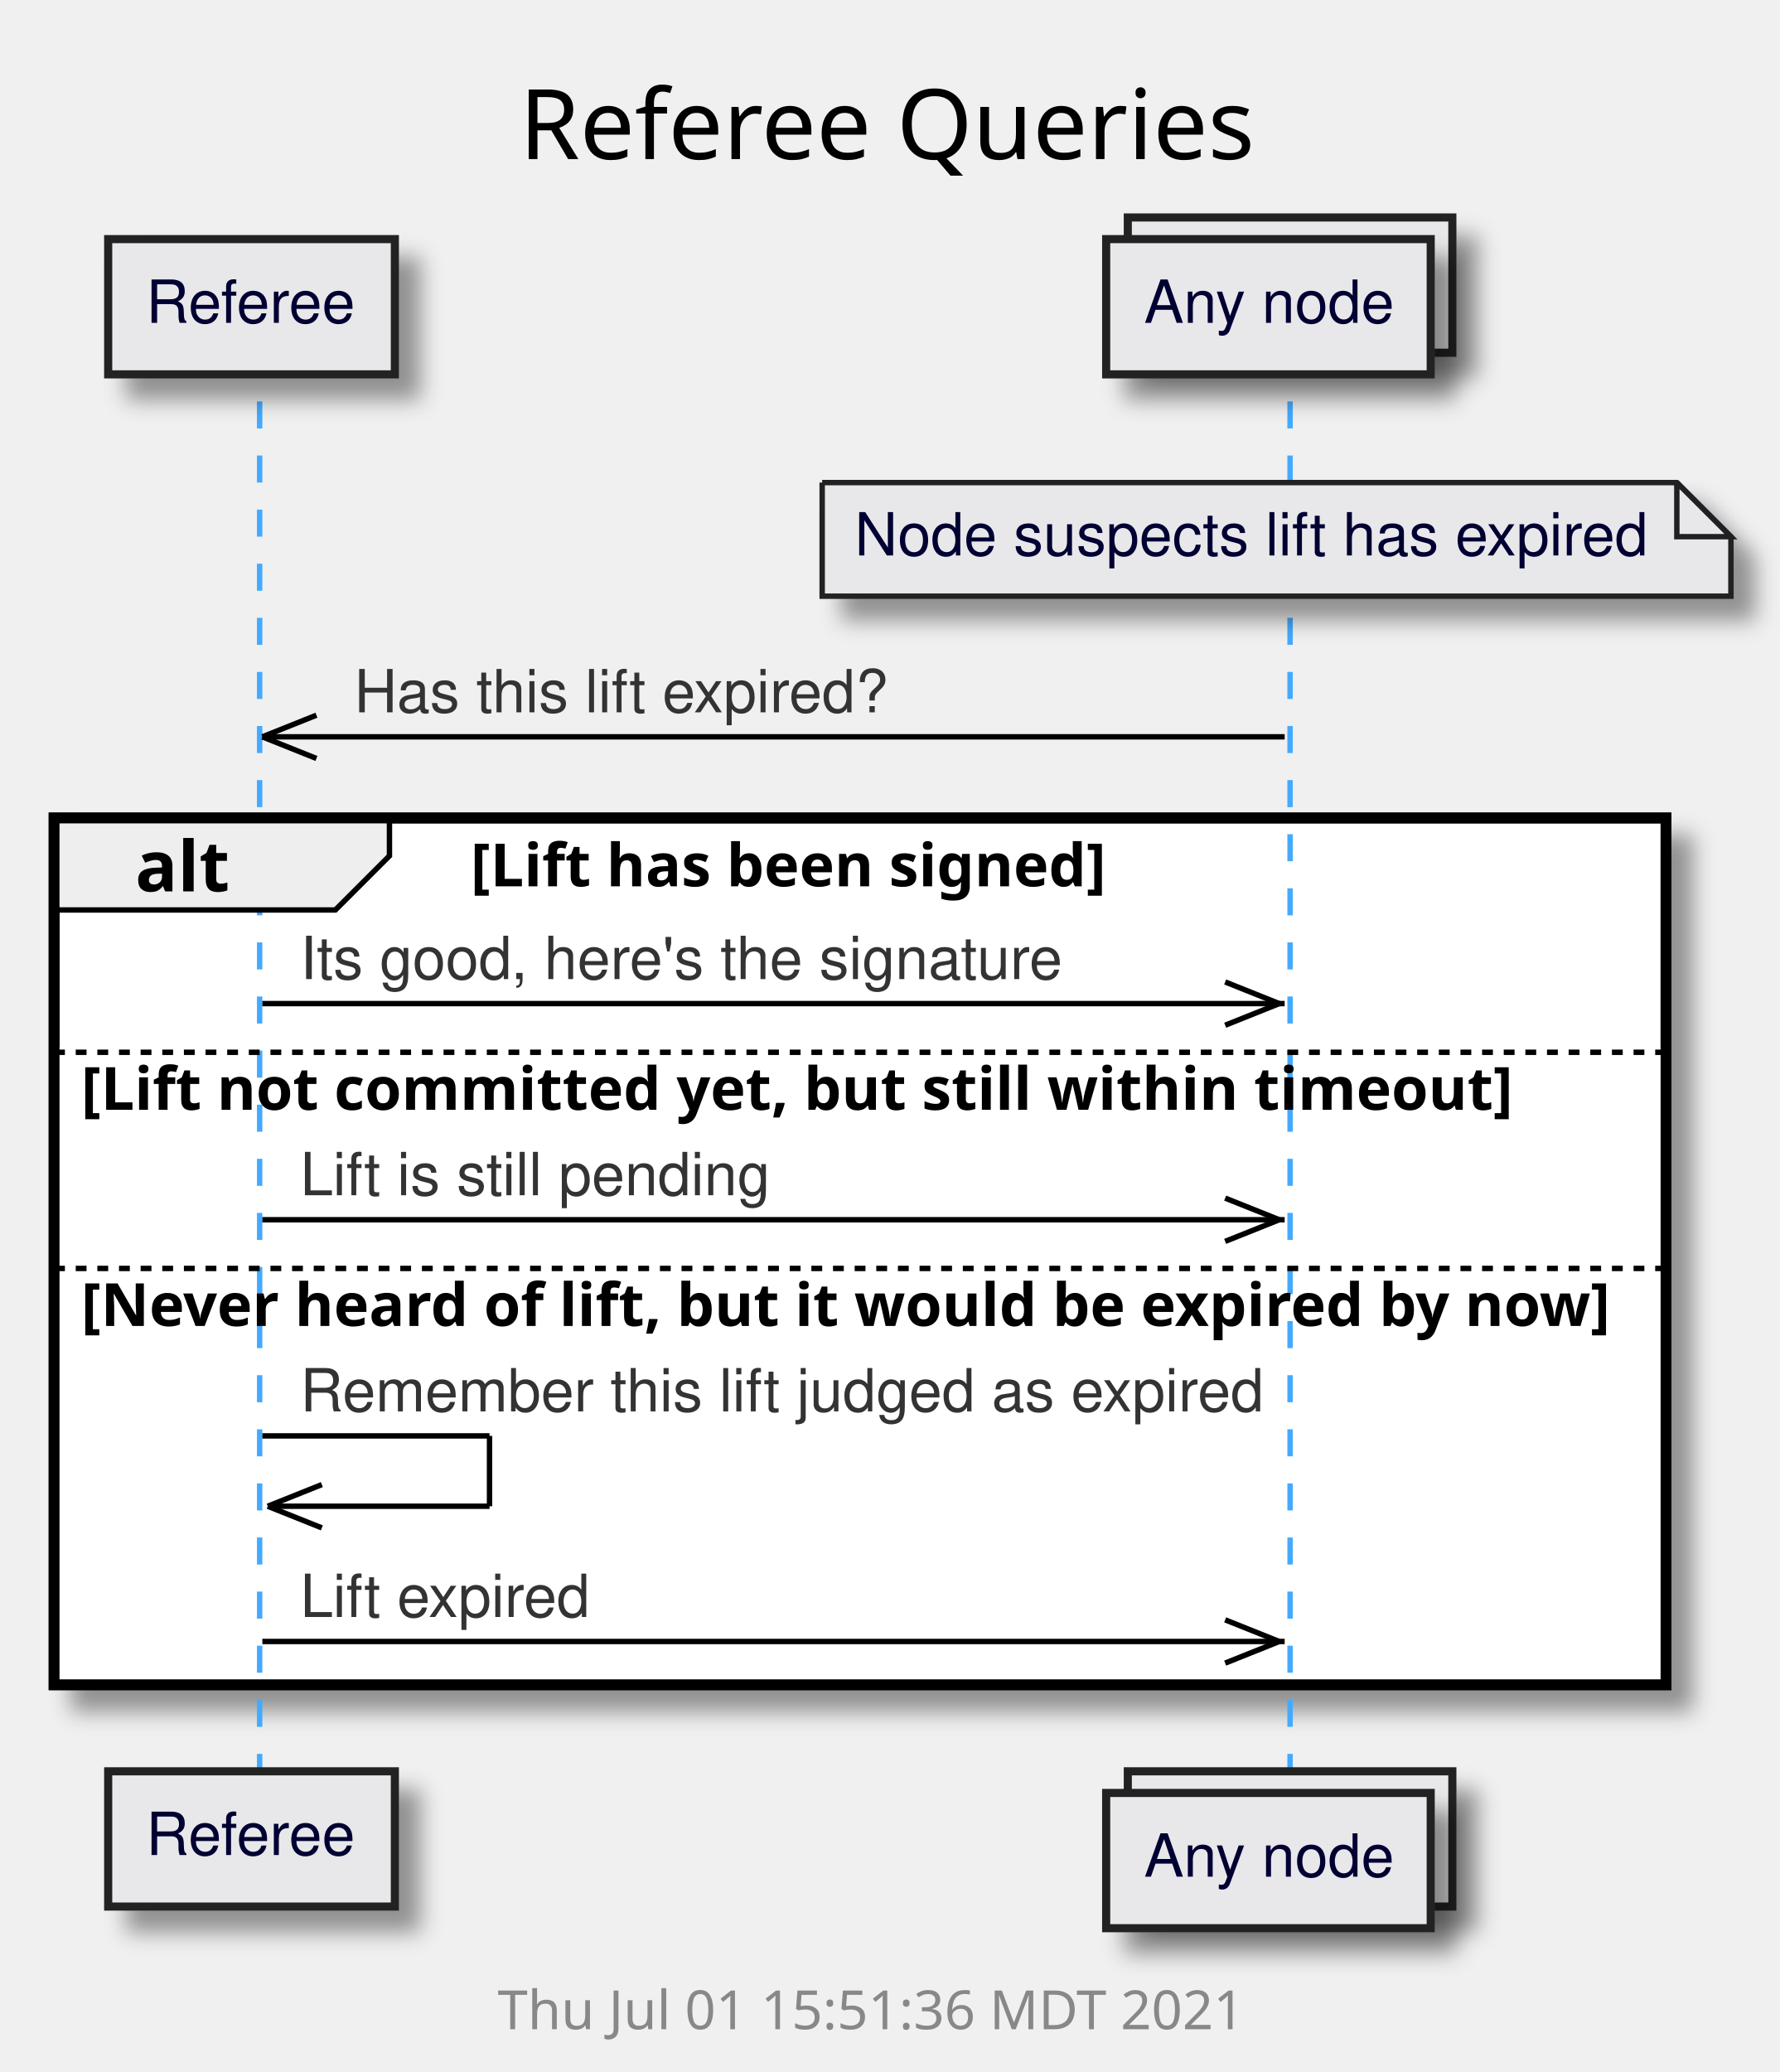
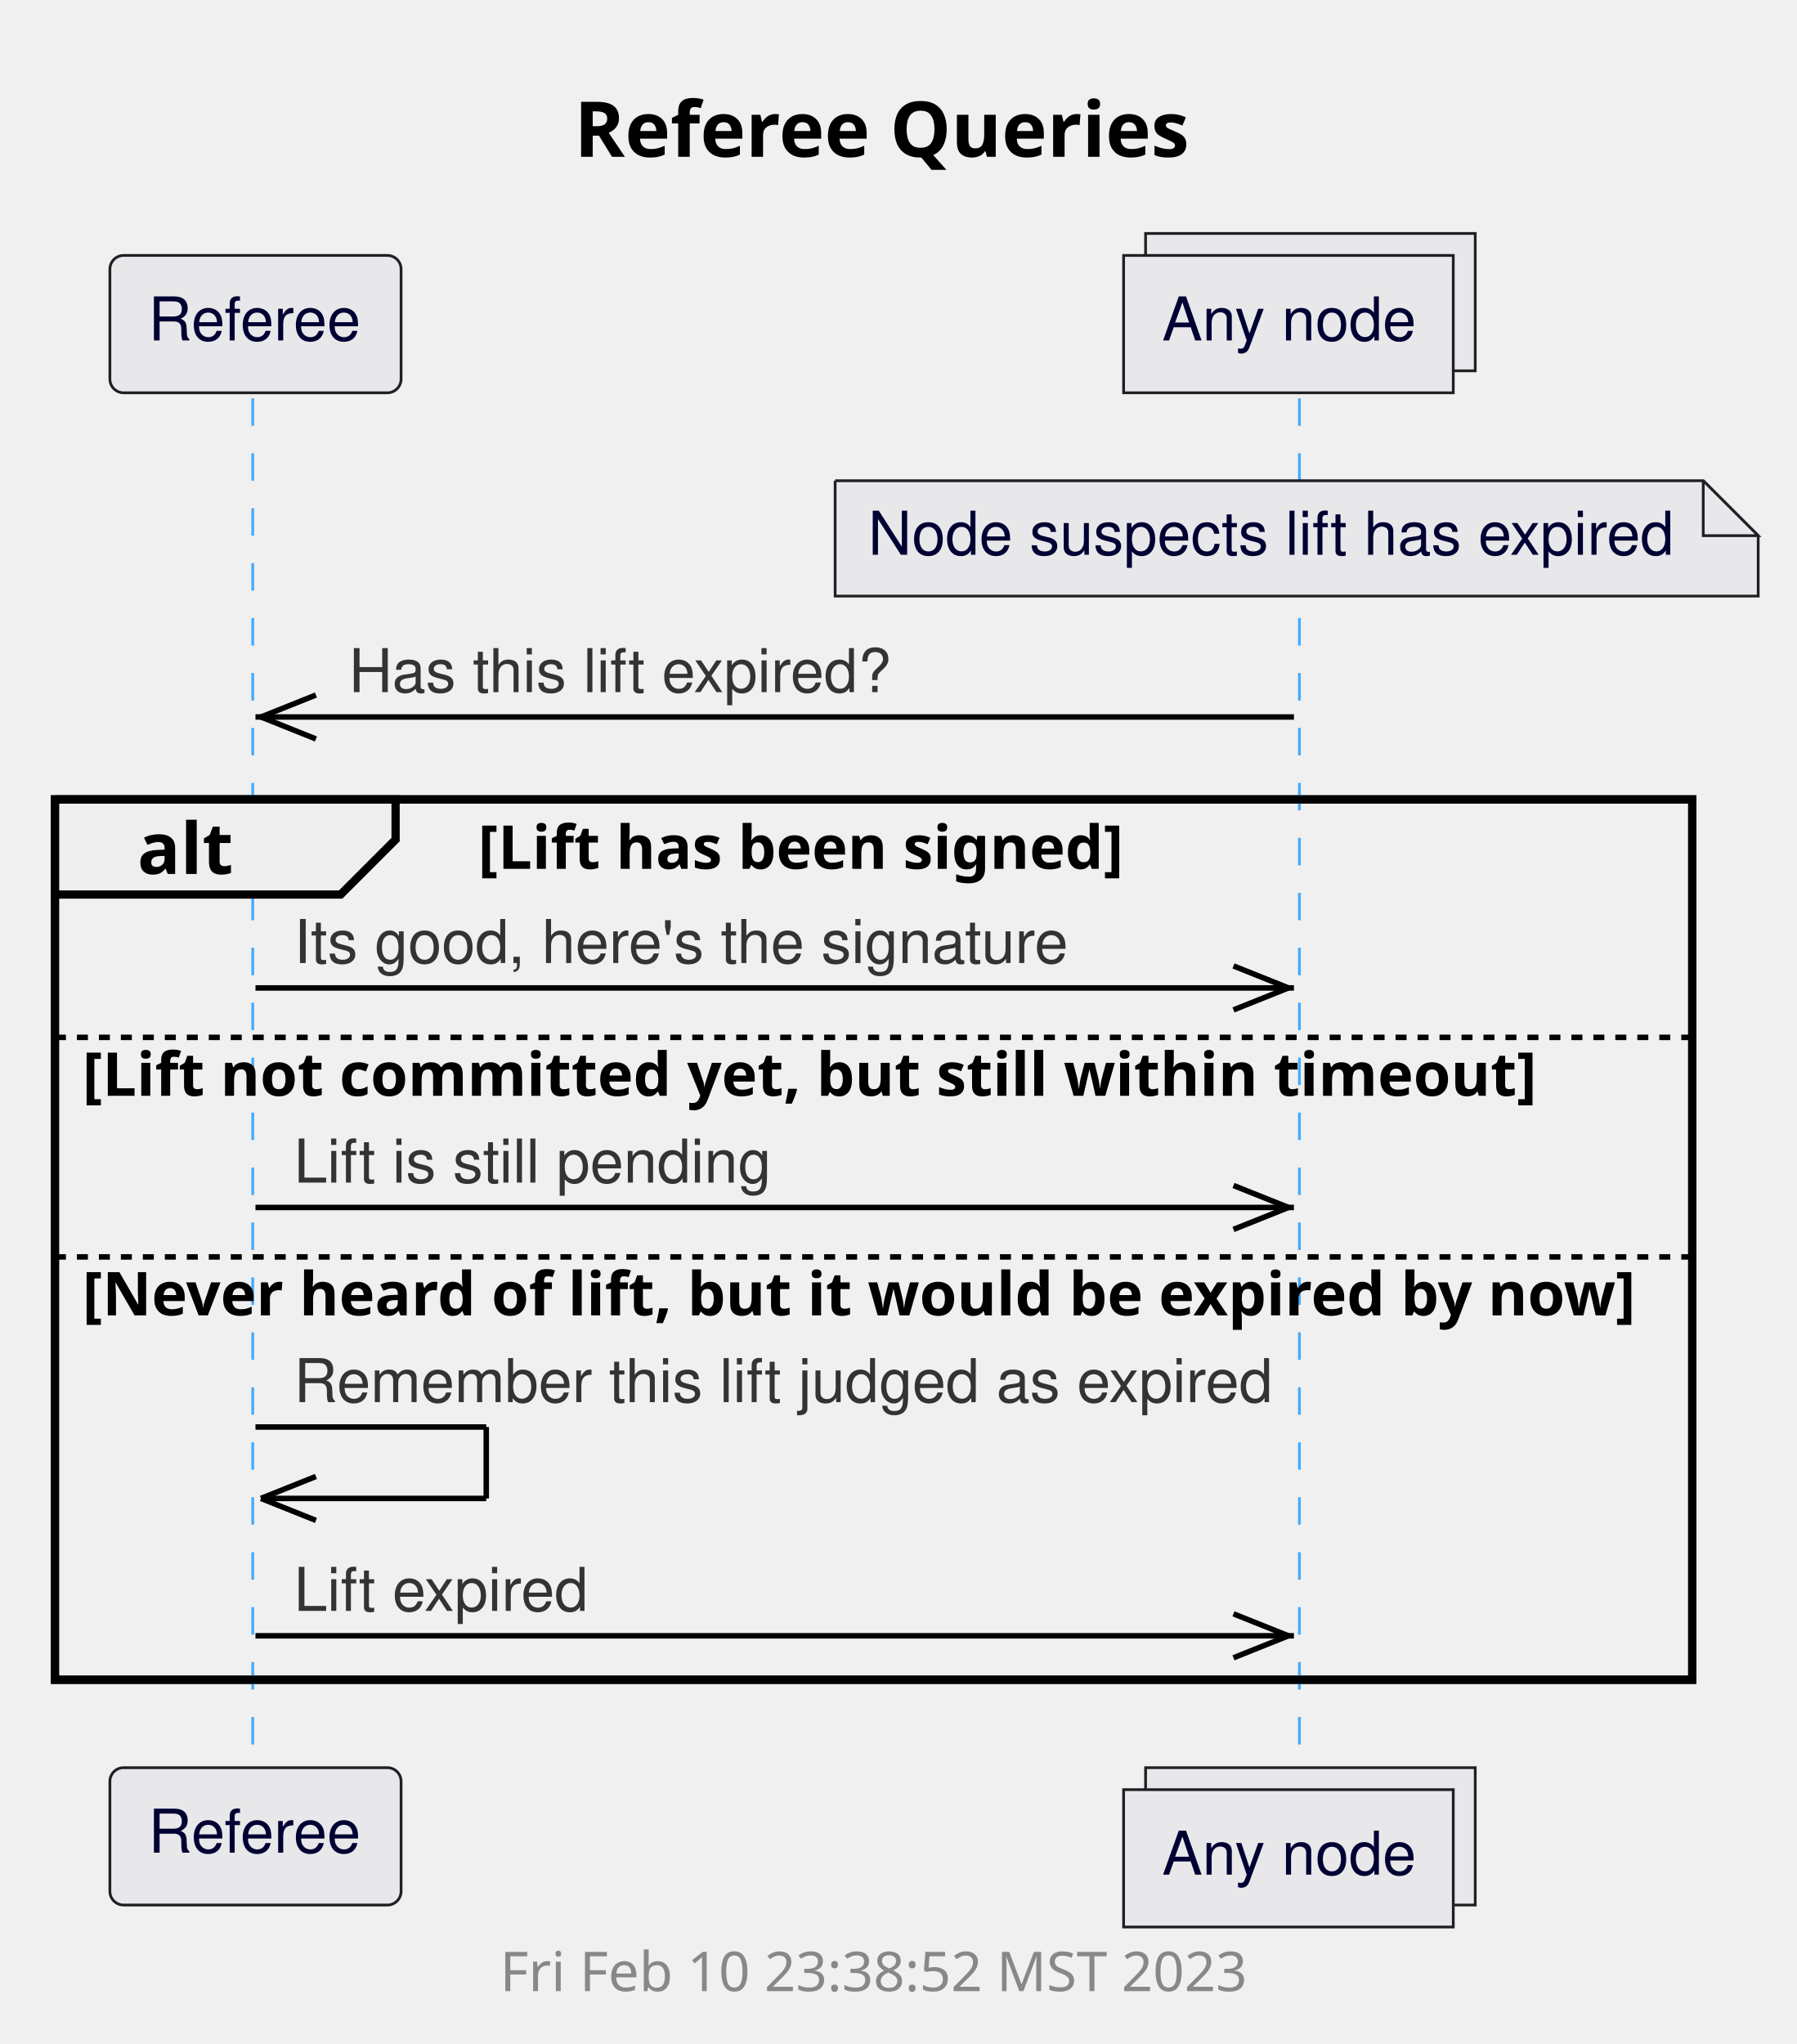
- <svg xmlns="http://www.w3.org/2000/svg" contentScriptType="application/ecmascript" contentStyleType="text/css" height="383px" preserveAspectRatio="none" style="width:329px;height:383px;" version="1.1" viewBox="0 0 329 383" width="329px" zoomAndPan="magnify">
-   <defs>
-     <filter height="300%" id="fvebza2u68cjo" width="300%" x="-1" y="-1">
-       <feGaussianBlur result="blurOut" stdDeviation="2.0" />
-       <feColorMatrix in="blurOut" result="blurOut2" type="matrix" values="0 0 0 0 0 0 0 0 0 0 0 0 0 0 0 0 0 0 .4 0" />
-       <feOffset dx="4.0" dy="4.0" in="blurOut2" result="blurOut3" />
-       <feBlend in="SourceGraphic" in2="blurOut3" mode="normal" />
-     </filter>
-   </defs>
+ <svg xmlns="http://www.w3.org/2000/svg" contentStyleType="text/css" height="372px" preserveAspectRatio="none" style="width:327px;height:372px;background:#FFFFFF;" version="1.1" viewBox="0 0 327 372" width="327px" zoomAndPan="magnify">
+   <defs />
  <g>
-     <text fill="#000000" font-family="sans-serif" font-size="18" lengthAdjust="spacing" textLength="137" x="96" y="29.402">Referee Queries</text>
-     <rect fill="#FFFFFF" filter="url(#fvebza2u68cjo)" height="160.221" style="stroke:#000000;stroke-width:2.0;" width="298" x="10" y="151.199" />
-     <rect fill="#FFFFFF" height="39.955" style="stroke:none;stroke-width:1.0;" width="298" x="10" y="193.51" />
-     <rect fill="#FFFFFF" height="77.955" style="stroke:none;stroke-width:1.0;" width="298" x="10" y="233.465" />
-     <line style="stroke:#44AAFF;stroke-width:1.0;stroke-dasharray:5.0,5.0;" x1="48" x2="48" y1="74.199" y2="328.42" />
-     <line style="stroke:#44AAFF;stroke-width:1.0;stroke-dasharray:5.0,5.0;" x1="238.5" x2="238.5" y1="74.199" y2="328.42" />
-     <rect fill="#E8E8EA" filter="url(#fvebza2u68cjo)" height="25" style="stroke:#202024;stroke-width:1.5;" width="53" x="20" y="44.199" />
-     <text fill="#000033" font-family="Helvetica" font-size="11" lengthAdjust="spacing" textLength="39" x="27" y="59.669">Referee</text>
-     <rect fill="#E8E8EA" filter="url(#fvebza2u68cjo)" height="25" style="stroke:#202024;stroke-width:1.5;" width="53" x="20" y="327.42" />
-     <text fill="#000033" font-family="Helvetica" font-size="11" lengthAdjust="spacing" textLength="39" x="27" y="342.89">Referee</text>
-     <rect fill="#E8E8EA" filter="url(#fvebza2u68cjo)" height="25" style="stroke:#202024;stroke-width:1.5;" width="60" x="208.5" y="40.199" />
-     <rect fill="#E8E8EA" filter="url(#fvebza2u68cjo)" height="25" style="stroke:#202024;stroke-width:1.5;" width="60" x="204.5" y="44.199" />
-     <text fill="#000033" font-family="Helvetica" font-size="11" lengthAdjust="spacing" textLength="46" x="211.5" y="59.669">Any node</text>
-     <rect fill="#E8E8EA" filter="url(#fvebza2u68cjo)" height="25" style="stroke:#202024;stroke-width:1.5;" width="60" x="208.5" y="327.42" />
-     <rect fill="#E8E8EA" filter="url(#fvebza2u68cjo)" height="25" style="stroke:#202024;stroke-width:1.5;" width="60" x="204.5" y="331.42" />
-     <text fill="#000033" font-family="Helvetica" font-size="11" lengthAdjust="spacing" textLength="46" x="211.5" y="346.89">Any node</text>
-     <path d="M152,89.199 L152,110.199 L320,110.199 L320,99.199 L310,89.199 L152,89.199 " fill="#E8E8EA" filter="url(#fvebza2u68cjo)" style="stroke:#202024;stroke-width:1.0;" />
-     <path d="M310,89.199 L310,99.199 L320,99.199 L310,89.199 " fill="#E8E8EA" style="stroke:#202024;stroke-width:1.0;" />
-     <text fill="#000033" font-family="Helvetica" font-size="11" lengthAdjust="spacing" textLength="147" x="158" y="102.669">Node suspects lift has expired</text>
-     <line style="stroke:#000000;stroke-width:1.0;" x1="48.5" x2="58.5" y1="136.199" y2="132.199" />
-     <line style="stroke:#000000;stroke-width:1.0;" x1="48.5" x2="58.5" y1="136.199" y2="140.199" />
-     <line style="stroke:#000000;stroke-width:1.0;" x1="48.5" x2="237.5" y1="136.199" y2="136.199" />
-     <text fill="#333333" font-family="Helvetica" font-size="11" lengthAdjust="spacing" textLength="98" x="65.5" y="131.669">Has this lift expired?</text>
-     <path d="M10,151.199 L72,151.199 L72,158.199 L62,168.199 L10,168.199 L10,151.199 " fill="#EEEEEE" style="stroke:#000000;stroke-width:1.0;" />
-     <rect fill="none" height="160.221" style="stroke:#000000;stroke-width:2.0;" width="298" x="10" y="151.199" />
-     <text fill="#000000" font-family="sans-serif" font-size="13" font-weight="bold" lengthAdjust="spacing" textLength="17" x="25" y="164.768">alt</text>
-     <text fill="#000000" font-family="sans-serif" font-size="11" font-weight="bold" lengthAdjust="spacing" textLength="121" x="87" y="163.834">[Lift has been signed]</text>
-     <line style="stroke:#000000;stroke-width:1.0;" x1="236.5" x2="226.5" y1="185.51" y2="181.51" />
-     <line style="stroke:#000000;stroke-width:1.0;" x1="236.5" x2="226.5" y1="185.51" y2="189.51" />
-     <line style="stroke:#000000;stroke-width:1.0;" x1="48.5" x2="237.5" y1="185.51" y2="185.51" />
-     <text fill="#333333" font-family="Helvetica" font-size="11" lengthAdjust="spacing" textLength="141" x="55.5" y="180.98">Its good, here's the signature</text>
-     <line style="stroke:#000000;stroke-width:1.0;stroke-dasharray:2.0,2.0;" x1="10" x2="308" y1="194.51" y2="194.51" />
-     <text fill="#000000" font-family="sans-serif" font-size="11" font-weight="bold" lengthAdjust="spacing" textLength="270" x="15" y="205.144">[Lift not committed yet, but still within timeout]</text>
-     <line style="stroke:#000000;stroke-width:1.0;" x1="236.5" x2="226.5" y1="225.465" y2="221.465" />
-     <line style="stroke:#000000;stroke-width:1.0;" x1="236.5" x2="226.5" y1="225.465" y2="229.465" />
-     <line style="stroke:#000000;stroke-width:1.0;" x1="48.5" x2="237.5" y1="225.465" y2="225.465" />
-     <text fill="#333333" font-family="Helvetica" font-size="11" lengthAdjust="spacing" textLength="84" x="55.5" y="220.935">Lift is still pending</text>
-     <line style="stroke:#000000;stroke-width:1.0;stroke-dasharray:2.0,2.0;" x1="10" x2="308" y1="234.465" y2="234.465" />
-     <text fill="#000000" font-family="sans-serif" font-size="11" font-weight="bold" lengthAdjust="spacing" textLength="293" x="15" y="245.1">[Never heard of lift, but it would be expired by now]</text>
-     <line style="stroke:#000000;stroke-width:1.0;" x1="48.5" x2="90.5" y1="265.42" y2="265.42" />
-     <line style="stroke:#000000;stroke-width:1.0;" x1="90.5" x2="90.5" y1="265.42" y2="278.42" />
-     <line style="stroke:#000000;stroke-width:1.0;" x1="49.5" x2="90.5" y1="278.42" y2="278.42" />
-     <line style="stroke:#000000;stroke-width:1.0;" x1="49.5" x2="59.5" y1="278.42" y2="274.42" />
-     <line style="stroke:#000000;stroke-width:1.0;" x1="49.5" x2="59.5" y1="278.42" y2="282.42" />
-     <text fill="#333333" font-family="Helvetica" font-size="11" lengthAdjust="spacing" textLength="176" x="55.5" y="260.89">Remember this lift judged as expired</text>
-     <line style="stroke:#000000;stroke-width:1.0;" x1="236.5" x2="226.5" y1="303.42" y2="299.42" />
-     <line style="stroke:#000000;stroke-width:1.0;" x1="236.5" x2="226.5" y1="303.42" y2="307.42" />
-     <line style="stroke:#000000;stroke-width:1.0;" x1="48.5" x2="237.5" y1="303.42" y2="303.42" />
-     <text fill="#333333" font-family="Helvetica" font-size="11" lengthAdjust="spacing" textLength="53" x="55.5" y="298.89">Lift expired</text>
-     <text fill="#888888" font-family="sans-serif" font-size="10" lengthAdjust="spacing" textLength="145" x="92" y="375.088">Thu Jul 01 15:51:36 MDT 2021</text>
+     <text fill="#000000" font-family="sans-serif" font-size="14" font-weight="bold" lengthAdjust="spacing" textLength="115" x="104.5" y="28.535">Referee Queries</text>
+     <rect fill="none" height="160.221" style="stroke:#000000;stroke-width:1.5;" width="298" x="10" y="145.488" />
+     <line style="stroke:#44AAFF;stroke-width:0.5;stroke-dasharray:5.0,5.0;" x1="46" x2="46" y1="72.488" y2="322.709" />
+     <line style="stroke:#44AAFF;stroke-width:0.5;stroke-dasharray:5.0,5.0;" x1="236.5" x2="236.5" y1="72.488" y2="322.709" />
+     <rect fill="#E8E8EA" height="25" rx="2.5" ry="2.5" style="stroke:#202024;stroke-width:0.5;" width="53" x="20" y="46.488" />
+     <text fill="#000033" font-family="Helvetica" font-size="11" lengthAdjust="spacing" textLength="39" x="27" y="61.959">Referee</text>
+     <rect fill="#E8E8EA" height="25" rx="2.5" ry="2.5" style="stroke:#202024;stroke-width:0.5;" width="53" x="20" y="321.709" />
+     <text fill="#000033" font-family="Helvetica" font-size="11" lengthAdjust="spacing" textLength="39" x="27" y="337.179">Referee</text>
+     <rect fill="#E8E8EA" height="25" style="stroke:#202024;stroke-width:0.5;" width="60" x="208.5" y="42.488" />
+     <rect fill="#E8E8EA" height="25" style="stroke:#202024;stroke-width:0.5;" width="60" x="204.5" y="46.488" />
+     <text fill="#000033" font-family="Helvetica" font-size="11" lengthAdjust="spacing" textLength="46" x="211.5" y="61.959">Any node</text>
+     <rect fill="#E8E8EA" height="25" style="stroke:#202024;stroke-width:0.5;" width="60" x="208.5" y="321.709" />
+     <rect fill="#E8E8EA" height="25" style="stroke:#202024;stroke-width:0.5;" width="60" x="204.5" y="325.709" />
+     <text fill="#000033" font-family="Helvetica" font-size="11" lengthAdjust="spacing" textLength="46" x="211.5" y="341.179">Any node</text>
+     <path d="M152,87.488 L152,108.488 L320,108.488 L320,97.488 L310,87.488 L152,87.488 " fill="#E8E8EA" style="stroke:#202024;stroke-width:0.5;" />
+     <path d="M310,87.488 L310,97.488 L320,97.488 L310,87.488 " fill="#E8E8EA" style="stroke:#202024;stroke-width:0.5;" />
+     <text fill="#000033" font-family="Helvetica" font-size="11" lengthAdjust="spacing" textLength="147" x="158" y="100.959">Node suspects lift has expired</text>
+     <line style="stroke:#000000;stroke-width:1.0;" x1="47.5" x2="57.5" y1="130.488" y2="126.488" />
+     <line style="stroke:#000000;stroke-width:1.0;" x1="47.5" x2="57.5" y1="130.488" y2="134.488" />
+     <line style="stroke:#000000;stroke-width:1.0;" x1="46.5" x2="235.5" y1="130.488" y2="130.488" />
+     <text fill="#333333" font-family="Helvetica" font-size="11" lengthAdjust="spacing" textLength="98" x="63.5" y="125.959">Has this lift expired?</text>
+     <path d="M10,145.488 L72,145.488 L72,152.799 L62,162.799 L10,162.799 L10,145.488 " fill="#EEEEEE" style="stroke:#000000;stroke-width:1.5;" />
+     <rect fill="none" height="160.221" style="stroke:#000000;stroke-width:1.5;" width="298" x="10" y="145.488" />
+     <text fill="#000000" font-family="sans-serif" font-size="13" font-weight="bold" lengthAdjust="spacing" textLength="17" x="25" y="159.057">alt</text>
+     <text fill="#000000" font-family="sans-serif" font-size="11" font-weight="bold" lengthAdjust="spacing" textLength="121" x="87" y="158.123">[Lift has been signed]</text>
+     <line style="stroke:#000000;stroke-width:1.0;" x1="234.5" x2="224.5" y1="179.799" y2="175.799" />
+     <line style="stroke:#000000;stroke-width:1.0;" x1="234.5" x2="224.5" y1="179.799" y2="183.799" />
+     <line style="stroke:#000000;stroke-width:1.0;" x1="46.5" x2="235.5" y1="179.799" y2="179.799" />
+     <text fill="#333333" font-family="Helvetica" font-size="11" lengthAdjust="spacing" textLength="141" x="53.5" y="175.269">Its good, here's the signature</text>
+     <line style="stroke:#000000;stroke-width:1.0;stroke-dasharray:2.0,2.0;" x1="10" x2="308" y1="188.799" y2="188.799" />
+     <text fill="#000000" font-family="sans-serif" font-size="11" font-weight="bold" lengthAdjust="spacing" textLength="270" x="15" y="199.434">[Lift not committed yet, but still within timeout]</text>
+     <line style="stroke:#000000;stroke-width:1.0;" x1="234.5" x2="224.5" y1="219.754" y2="215.754" />
+     <line style="stroke:#000000;stroke-width:1.0;" x1="234.5" x2="224.5" y1="219.754" y2="223.754" />
+     <line style="stroke:#000000;stroke-width:1.0;" x1="46.5" x2="235.5" y1="219.754" y2="219.754" />
+     <text fill="#333333" font-family="Helvetica" font-size="11" lengthAdjust="spacing" textLength="84" x="53.5" y="215.224">Lift is still pending</text>
+     <line style="stroke:#000000;stroke-width:1.0;stroke-dasharray:2.0,2.0;" x1="10" x2="308" y1="228.754" y2="228.754" />
+     <text fill="#000000" font-family="sans-serif" font-size="11" font-weight="bold" lengthAdjust="spacing" textLength="293" x="15" y="239.389">[Never heard of lift, but it would be expired by now]</text>
+     <line style="stroke:#000000;stroke-width:1.0;" x1="46.5" x2="88.5" y1="259.709" y2="259.709" />
+     <line style="stroke:#000000;stroke-width:1.0;" x1="88.5" x2="88.5" y1="259.709" y2="272.709" />
+     <line style="stroke:#000000;stroke-width:1.0;" x1="47.5" x2="88.5" y1="272.709" y2="272.709" />
+     <line style="stroke:#000000;stroke-width:1.0;" x1="47.5" x2="57.5" y1="272.709" y2="268.709" />
+     <line style="stroke:#000000;stroke-width:1.0;" x1="47.5" x2="57.5" y1="272.709" y2="276.709" />
+     <text fill="#333333" font-family="Helvetica" font-size="11" lengthAdjust="spacing" textLength="176" x="53.5" y="255.179">Remember this lift judged as expired</text>
+     <line style="stroke:#000000;stroke-width:1.0;" x1="234.5" x2="224.5" y1="297.709" y2="293.709" />
+     <line style="stroke:#000000;stroke-width:1.0;" x1="234.5" x2="224.5" y1="297.709" y2="301.709" />
+     <line style="stroke:#000000;stroke-width:1.0;" x1="46.5" x2="235.5" y1="297.709" y2="297.709" />
+     <text fill="#333333" font-family="Helvetica" font-size="11" lengthAdjust="spacing" textLength="53" x="53.5" y="293.179">Lift expired</text>
+     <text fill="#888888" font-family="sans-serif" font-size="10" lengthAdjust="spacing" textLength="142" x="91" y="362.377">Fri Feb 10 23:38:52 MST 2023</text>
  </g>
</svg>
